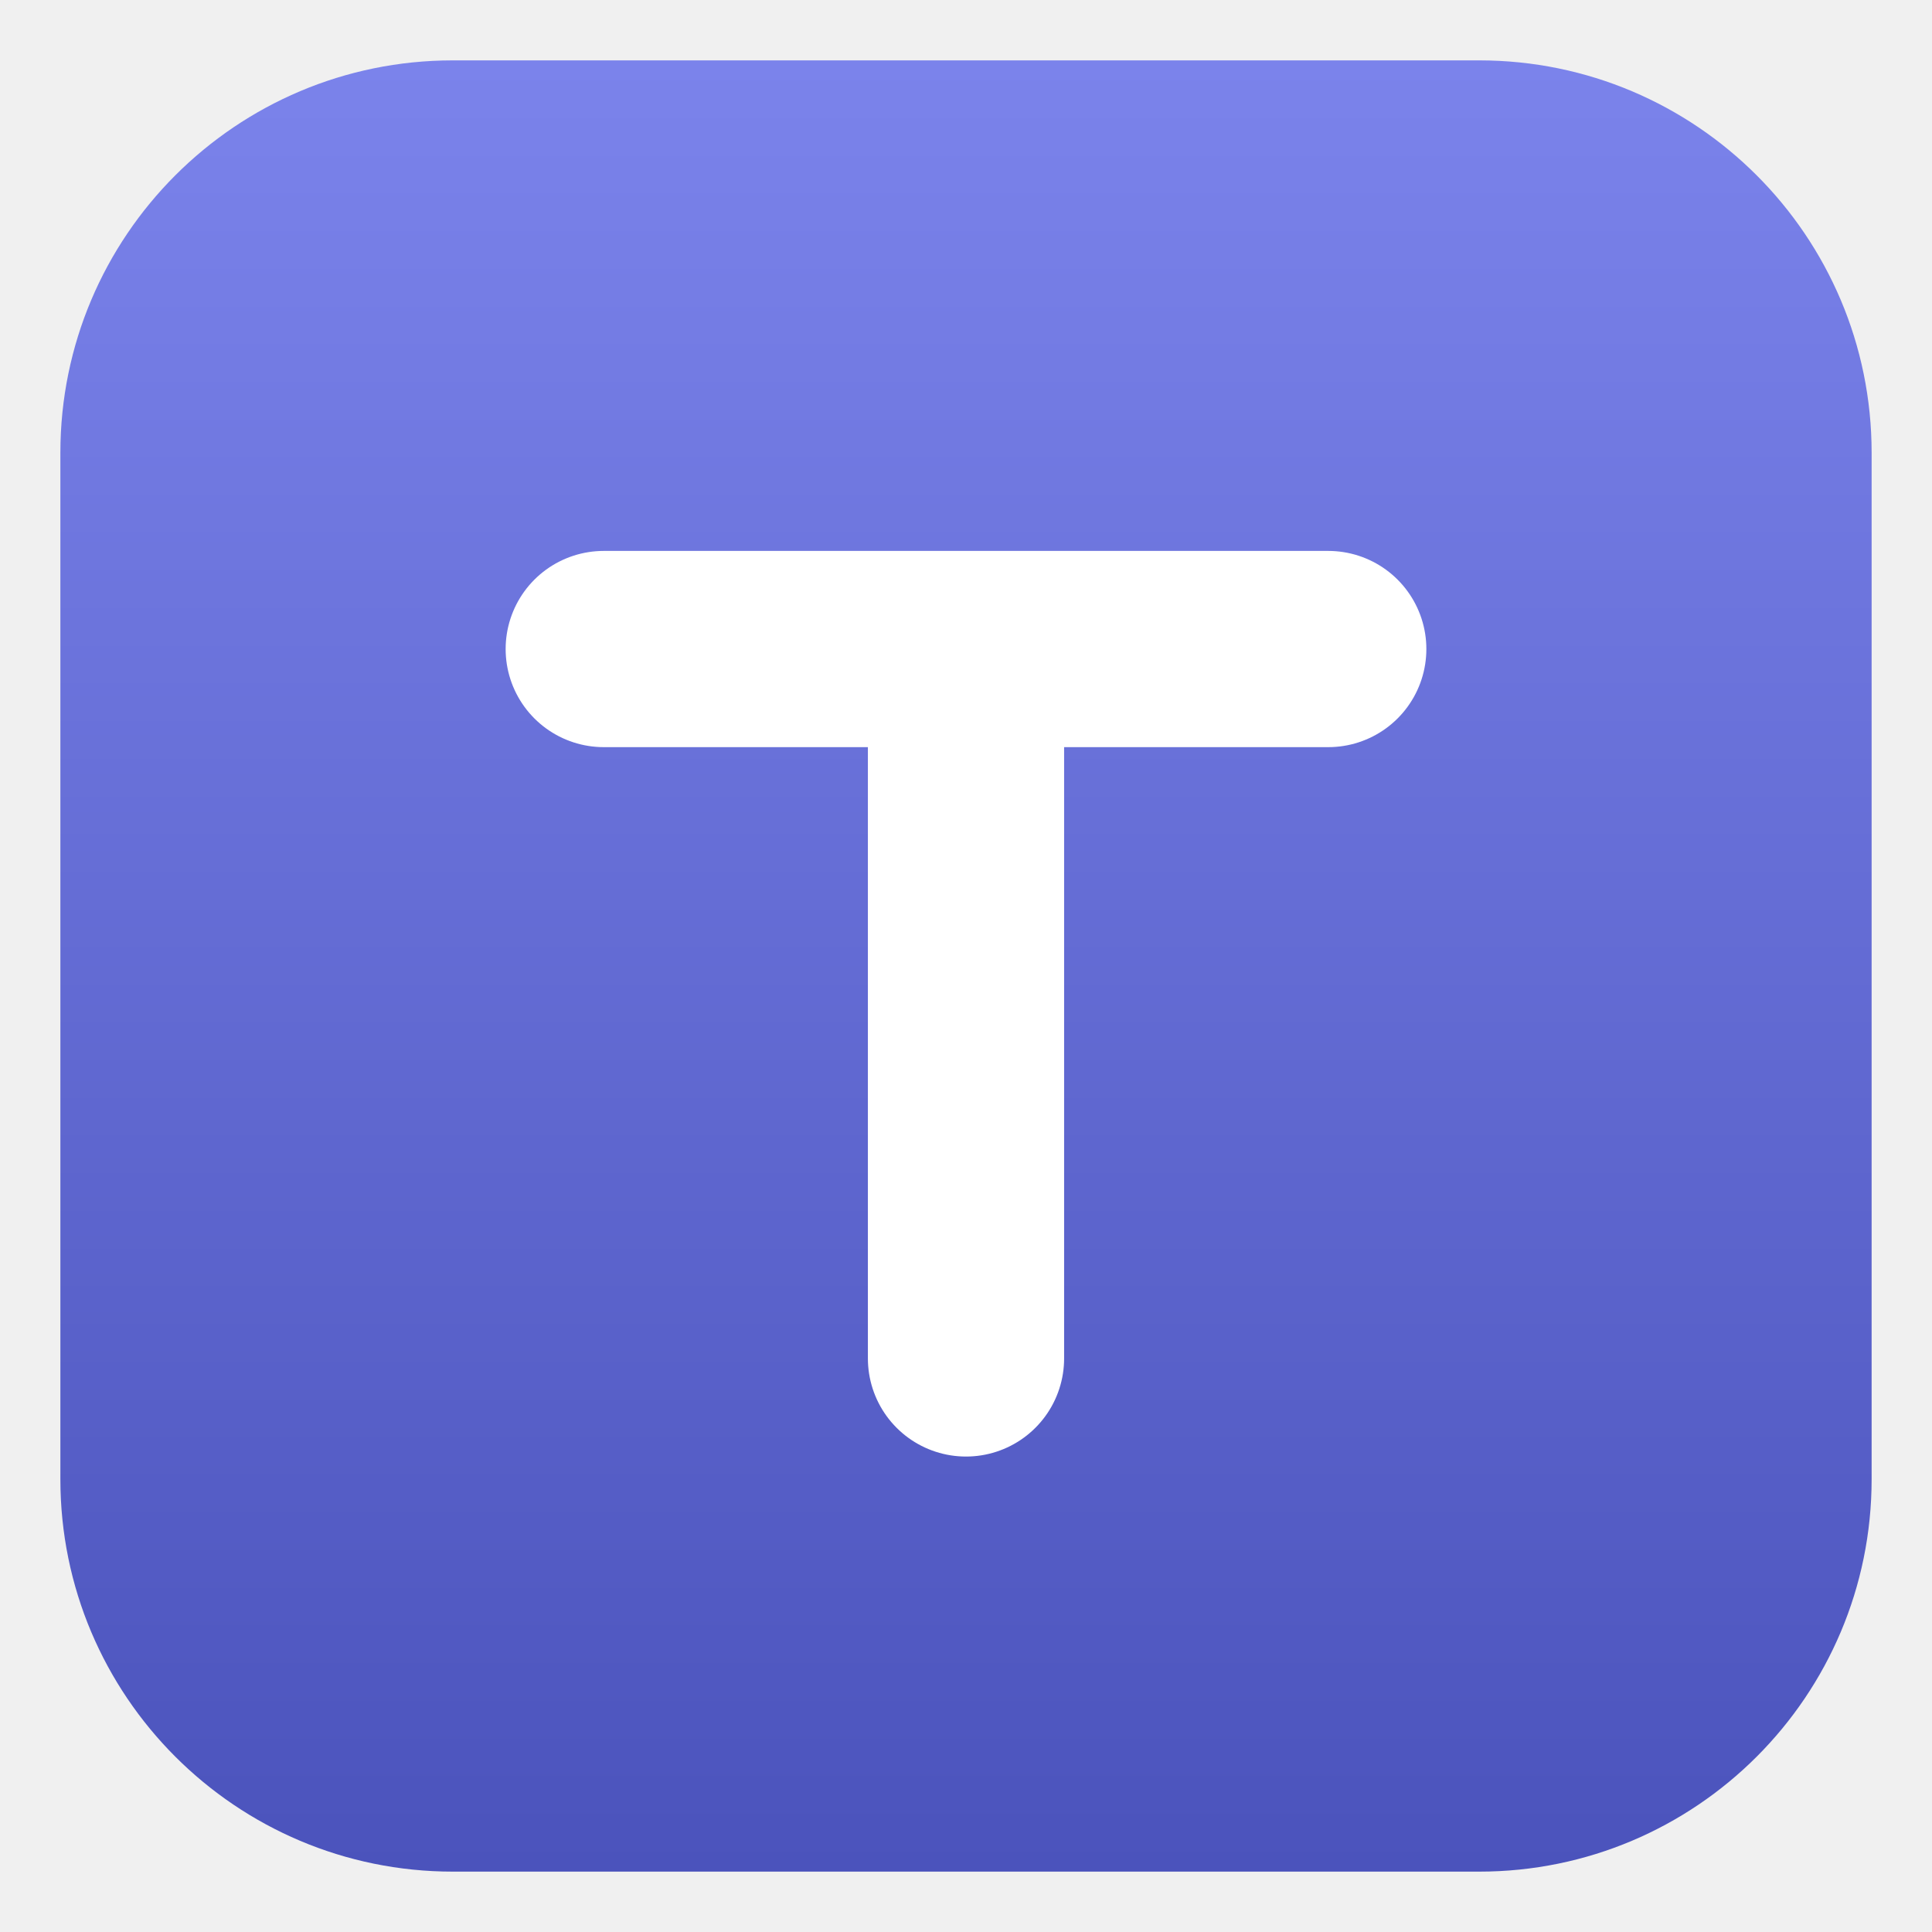
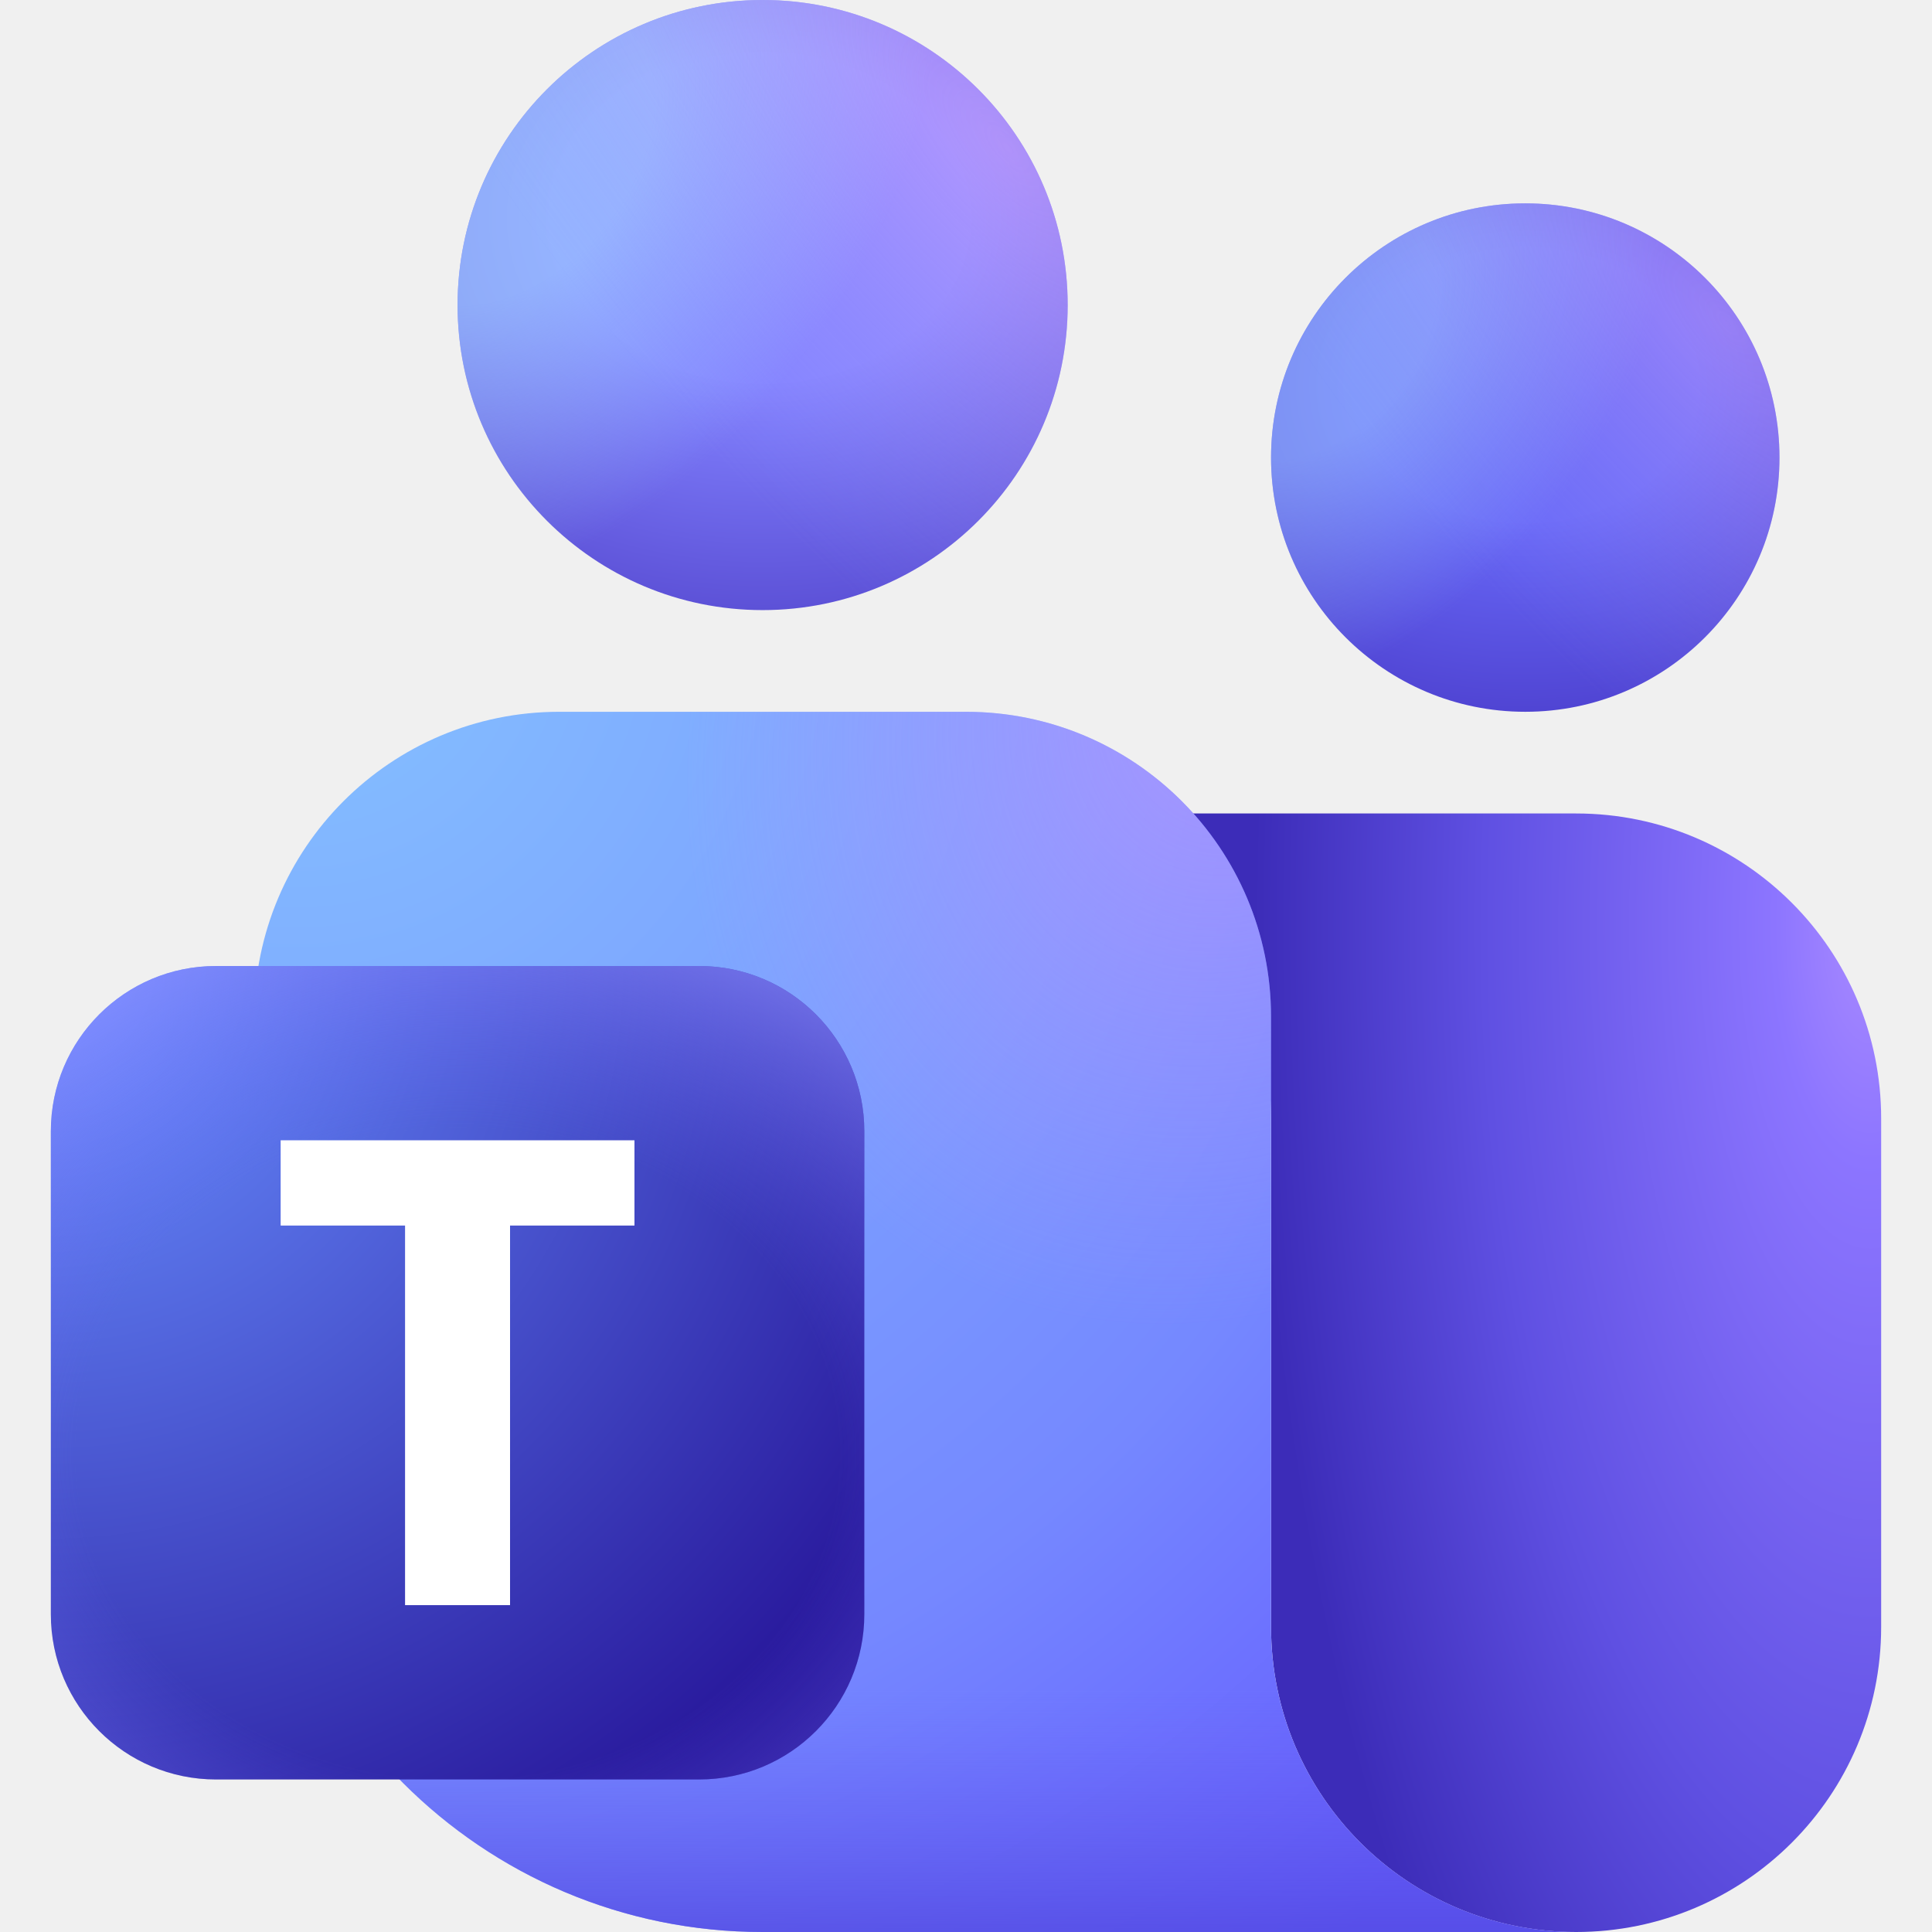
- <svg xmlns="http://www.w3.org/2000/svg" viewBox="0 0 64 64">
-   <defs>
-     <linearGradient id="g" x1="0" y1="0" x2="0" y2="1">
-       <stop offset="0" stop-color="#7b83eb" />
-       <stop offset="1" stop-color="#4b53bc" />
-     </linearGradient>
-   </defs>
-   <rect x="2" y="2" width="60" height="60" rx="13" fill="url(#g)" />
-   <path d="M20 21.5 L44 21.5 M32 21.5 L32 45" fill="none" stroke="#fff" stroke-width="6.5" stroke-linecap="round" />
+ <svg xmlns="http://www.w3.org/2000/svg" viewBox="0 0 38 38">
+   <svg x="1" y="0" width="36" height="38" fill="none" viewBox="4 4 36 38">
+     <path fill="url(#a)" d="M22 20h12c3.314 0 6 2.686 6 6v10c0 3.314-2.686 6-6 6s-6-2.686-6-6V26c0-3.314-2.686-6-6-6" />
+     <path fill="url(#b)" d="M8 24c0-3.314 2.686-6 6-6h8c3.314 0 6 2.686 6 6v12c0 3.314 2.686 6 6 6l-16-0c-5.523 0-10-4.477-10-10z" />
+     <path fill="url(#c)" fill-opacity=".7" d="M8 24c0-3.314 2.686-6 6-6h8c3.314 0 6 2.686 6 6v12c0 3.314 2.686 6 6 6l-16-0c-5.523 0-10-4.477-10-10z" />
+     <path fill="url(#d)" fill-opacity=".7" d="M8 24c0-3.314 2.686-6 6-6h8c3.314 0 6 2.686 6 6v12c0 3.314 2.686 6 6 6l-16-0c-5.523 0-10-4.477-10-10z" />
+     <path fill="url(#e)" d="M33 18c2.761 0 5-2.239 5-5s-2.239-5-5-5-5 2.239-5 5 2.239 5 5 5" />
+     <path fill="url(#f)" fill-opacity=".46" d="M33 18c2.761 0 5-2.239 5-5s-2.239-5-5-5-5 2.239-5 5 2.239 5 5 5" />
+     <path fill="url(#g)" fill-opacity=".4" d="M33 18c2.761 0 5-2.239 5-5s-2.239-5-5-5-5 2.239-5 5 2.239 5 5 5" />
+     <path fill="url(#h)" d="M18 16c3.314 0 6-2.686 6-6 0-3.314-2.686-6-6-6s-6 2.686-6 6c0 3.314 2.686 6 6 6" />
+     <path fill="url(#i)" fill-opacity=".6" d="M18 16c3.314 0 6-2.686 6-6 0-3.314-2.686-6-6-6s-6 2.686-6 6c0 3.314 2.686 6 6 6" />
+     <path fill="url(#j)" fill-opacity=".5" d="M18 16c3.314 0 6-2.686 6-6 0-3.314-2.686-6-6-6s-6 2.686-6 6c0 3.314 2.686 6 6 6" />
+     <rect width="16" height="16" x="4" y="23" fill="url(#k)" rx="3.25" />
+     <rect width="16" height="16" x="4" y="23" fill="url(#l)" fill-opacity=".7" rx="3.25" />
+     <path fill="#fff" d="M15.479 28.105h-2.447v7.466h-2.065v-7.466H8.52v-1.677h6.959z" />
+     <defs>
+       <radialGradient id="a" cx="0" cy="0" r="1" gradientTransform="matrix(13.4784 0 0 33.2694 39.7967 22.1739)" gradientUnits="userSpaceOnUse">
+         <stop stop-color="#a98aff" />
+         <stop offset=".14" stop-color="#8c75ff" />
+         <stop offset=".565" stop-color="#5f50e2" />
+         <stop offset=".9" stop-color="#3c2cb8" />
+       </radialGradient>
+       <radialGradient id="b" cx="0" cy="0" r="1" gradientTransform="rotate(68.1539 -7.715661 14.71356)scale(32.752 33.1231)" gradientUnits="userSpaceOnUse">
+         <stop stop-color="#85c2ff" />
+         <stop offset=".69" stop-color="#7588ff" />
+         <stop offset="1" stop-color="#6459fe" />
+       </radialGradient>
+       <radialGradient id="d" cx="0" cy="0" r="1" gradientTransform="rotate(113.326 8.092853 17.64475)scale(19.2186 15.4273)" gradientUnits="userSpaceOnUse">
+         <stop stop-color="#bd96ff" />
+         <stop offset=".687" stop-color="#bd96ff" stop-opacity="0" />
+       </radialGradient>
+       <radialGradient id="e" cx="0" cy="0" r="1" gradientTransform="matrix(0 -10 12.6216 0 32.9999 11.5714)" gradientUnits="userSpaceOnUse">
+         <stop offset=".268" stop-color="#6868f7" />
+         <stop offset="1" stop-color="#3923b1" />
+       </radialGradient>
+       <radialGradient id="f" cx="0" cy="0" r="1" gradientTransform="rotate(40.0516 -.03068196 44.87291)scale(7.14629 10.3363)" gradientUnits="userSpaceOnUse">
+         <stop offset=".271" stop-color="#a1d3ff" />
+         <stop offset=".813" stop-color="#a1d3ff" stop-opacity="0" />
+       </radialGradient>
+       <radialGradient id="g" cx="0" cy="0" r="1" gradientTransform="rotate(-41.6581 32.118 -43.41948)scale(8.51275 20.8824)" gradientUnits="userSpaceOnUse">
+         <stop stop-color="#e3acfd" />
+         <stop offset=".816" stop-color="#9fa2ff" stop-opacity="0" />
+       </radialGradient>
+       <radialGradient id="h" cx="0" cy="0" r="1" gradientTransform="matrix(0 -12 15.146 0 17.9999 8.28571)" gradientUnits="userSpaceOnUse">
+         <stop offset=".268" stop-color="#8282ff" />
+         <stop offset="1" stop-color="#3923b1" />
+       </radialGradient>
+       <radialGradient id="i" cx="0" cy="0" r="1" gradientTransform="rotate(40.0516 -3.154651 21.41641)scale(8.57554 12.4035)" gradientUnits="userSpaceOnUse">
+         <stop offset=".271" stop-color="#a1d3ff" />
+         <stop offset=".813" stop-color="#a1d3ff" stop-opacity="0" />
+       </radialGradient>
+       <radialGradient id="j" cx="0" cy="0" r="1" gradientTransform="rotate(-41.6581 20.3818 -26.51566)scale(10.2153 25.0589)" gradientUnits="userSpaceOnUse">
+         <stop stop-color="#e3acfd" />
+         <stop offset=".816" stop-color="#9fa2ff" stop-opacity="0" />
+       </radialGradient>
+       <radialGradient id="k" cx="0" cy="0" r="1" gradientTransform="rotate(45 -25.76346 16.32843)scale(22.6274)" gradientUnits="userSpaceOnUse">
+         <stop offset=".047" stop-color="#688eff" />
+         <stop offset=".947" stop-color="#230f94" />
+       </radialGradient>
+       <radialGradient id="l" cx="0" cy="0" r="1" gradientTransform="matrix(0 11.2 -13.0702 0 12 32.6)" gradientUnits="userSpaceOnUse">
+         <stop offset=".571" stop-color="#6965f6" stop-opacity="0" />
+         <stop offset="1" stop-color="#8f8fff" />
+       </radialGradient>
+       <linearGradient id="c" x1="20.594" x2="20.594" y1="18" y2="42" gradientUnits="userSpaceOnUse">
+         <stop offset=".801" stop-color="#6864f6" stop-opacity="0" />
+         <stop offset="1" stop-color="#5149de" />
+       </linearGradient>
+     </defs>
+   </svg>
</svg>
